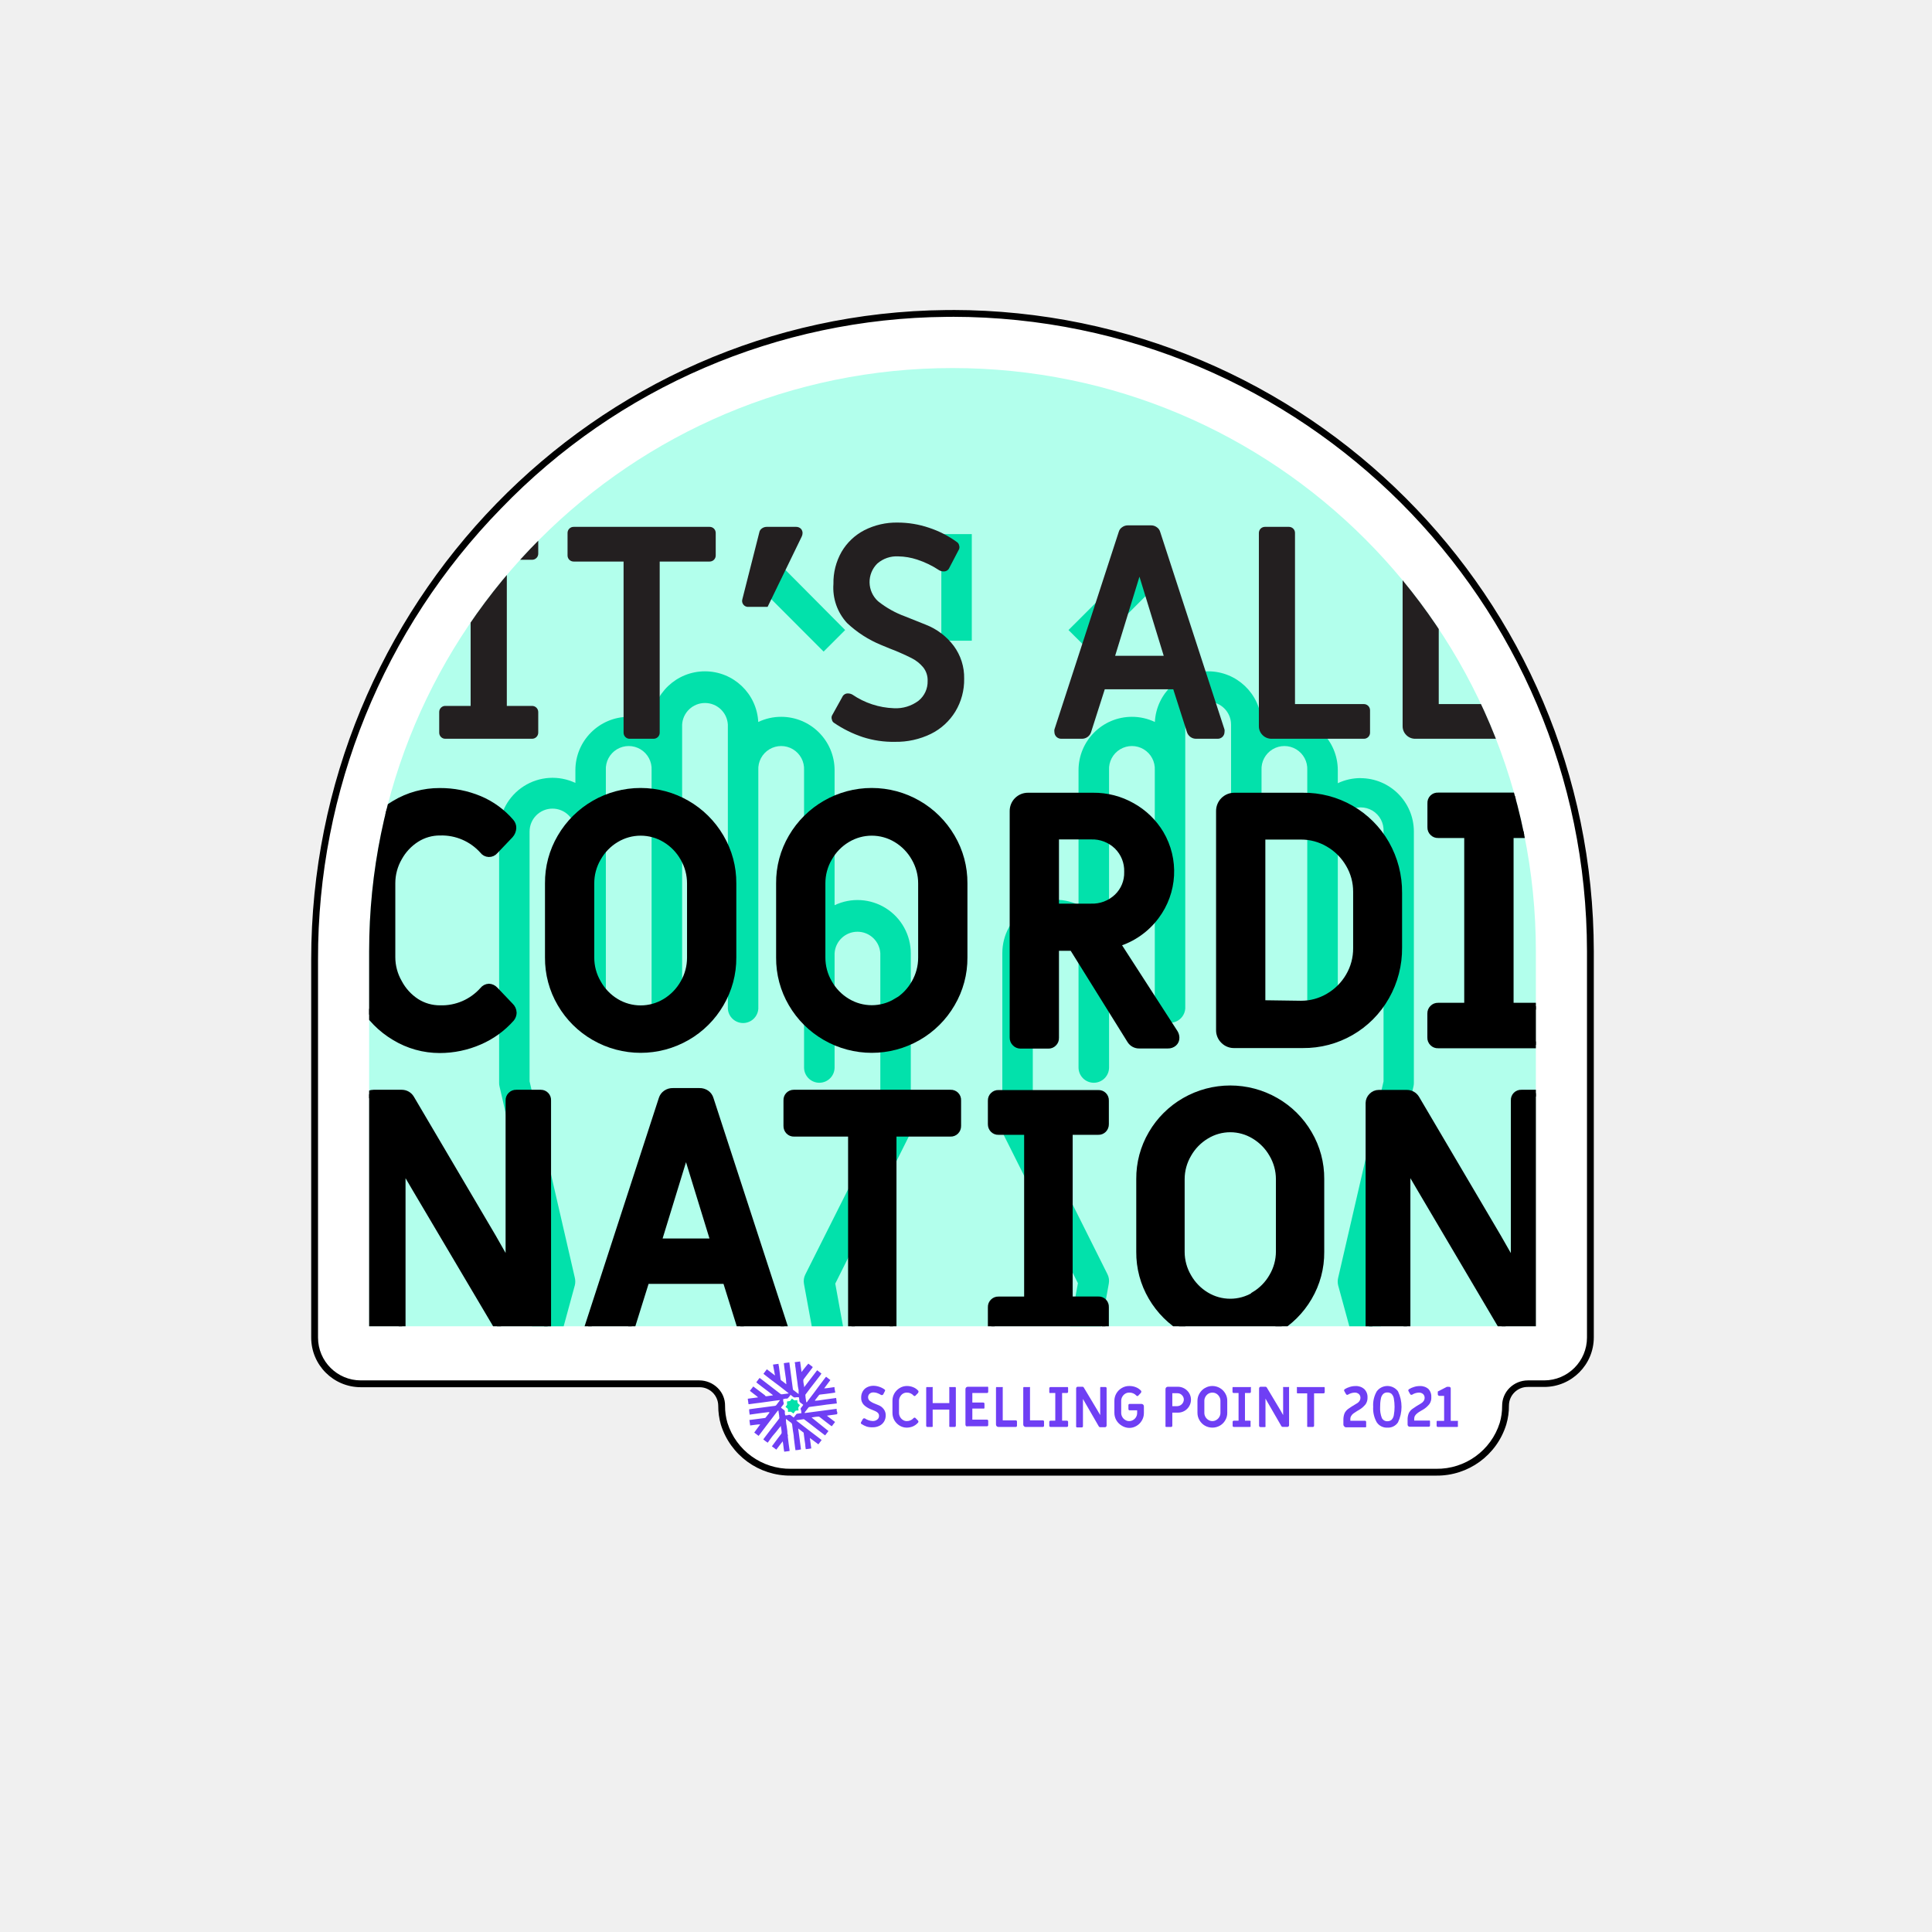
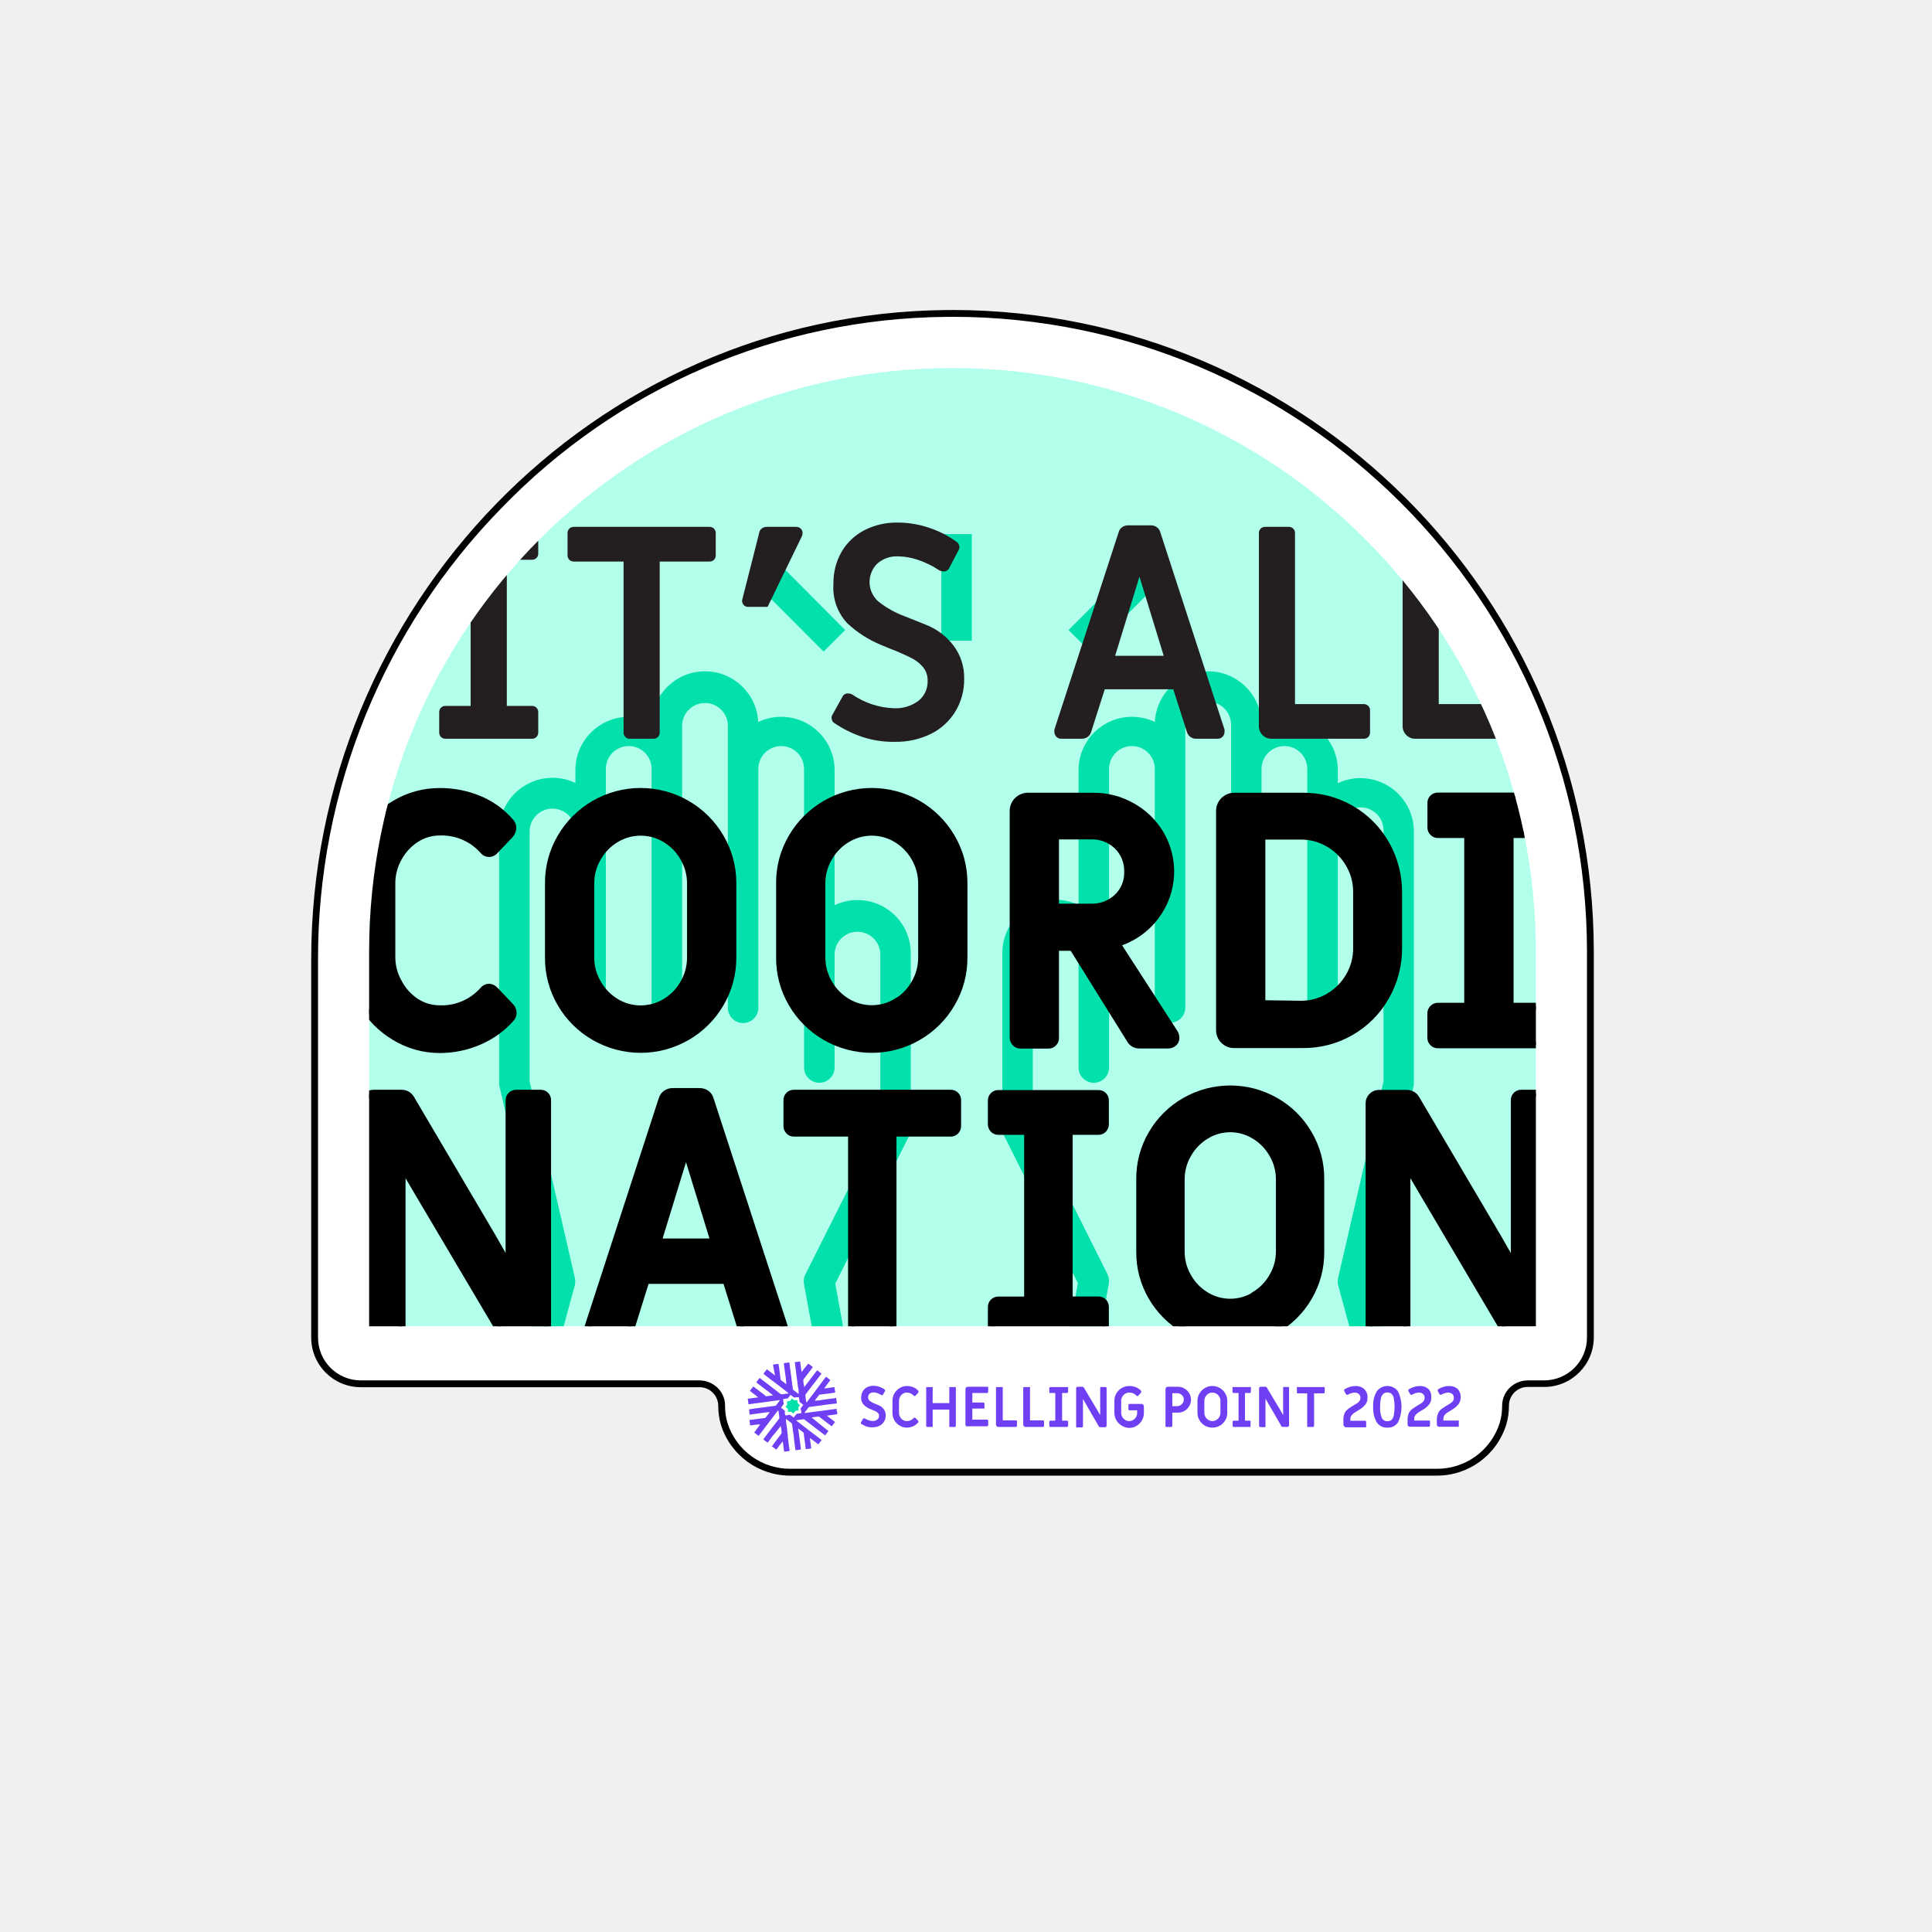
<svg xmlns="http://www.w3.org/2000/svg" viewBox="0 0 283.46 283.46">
  <defs>
    <style>.cls-1{fill:none;}.cls-2{fill:#fff;}.cls-3{fill:#6f3ff4;}.cls-4{fill:#02e1ab;}.cls-5{fill:#b2ffec;}.cls-6{clip-path:url(#clip-path);}.cls-7{fill:#231f20;}.cls-8{stroke:#000;stroke-miterlimit:10;}</style>
    <clipPath id="clip-path">
      <path class="cls-1" d="M139.75,54h0a85.59,85.59,0,0,1,85.59,85.59v55a0,0,0,0,1,0,0H54.16a0,0,0,0,1,0,0v-55A85.59,85.59,0,0,1,139.75,54Z" />
    </clipPath>
  </defs>
  <g id="profile">
    <path class="cls-2" d="M116.06,216a10.15,10.15,0,0,1-9.81-7.1,9.29,9.29,0,0,1-.37-2.66A3.16,3.16,0,0,0,105,204a3.35,3.35,0,0,0-2.35-1H52.94a6.79,6.79,0,0,1-6.78-6.78V140.77C46.16,89,87.73,46.48,138.82,46h.93a93.7,93.7,0,0,1,93.59,93.59v56.68a6.79,6.79,0,0,1-6.78,6.78h-2.4a3.31,3.31,0,0,0-2.34,1,3.13,3.13,0,0,0-.93,2.24,9.29,9.29,0,0,1-.37,2.66,10.14,10.14,0,0,1-9.8,7.1Z" />
    <path d="M139.75,46.48a93.2,93.2,0,0,1,93.09,93.09v56.68a6.29,6.29,0,0,1-6.28,6.28h-2.4a3.84,3.84,0,0,0-2.7,1.12,3.68,3.68,0,0,0-1.07,2.6,8.64,8.64,0,0,1-.35,2.51,9.64,9.64,0,0,1-9.32,6.74H116.06a9.64,9.64,0,0,1-9.33-6.74,8.64,8.64,0,0,1-.35-2.51,3.6,3.6,0,0,0-1.07-2.6,3.84,3.84,0,0,0-2.7-1.12H52.94a6.28,6.28,0,0,1-6.28-6.28V140.77A94.4,94.4,0,0,1,73.53,74.59a91.81,91.81,0,0,1,65.3-28.1h.92m0-1h-.93C87,46,45.66,89,45.66,140.77v55.48a7.28,7.28,0,0,0,7.28,7.28h49.67a2.74,2.74,0,0,1,2.77,2.71,9.9,9.9,0,0,0,.39,2.8,10.64,10.64,0,0,0,10.29,7.46h94.66A10.63,10.63,0,0,0,221,209a9.55,9.55,0,0,0,.39-2.8,2.74,2.74,0,0,1,2.77-2.71h2.4a7.28,7.28,0,0,0,7.28-7.28V139.57a94.21,94.21,0,0,0-94.09-94.09Z" />
    <path class="cls-3" d="M127.17,209.31a3.52,3.52,0,0,1-.8-.4.12.12,0,0,1-.06-.09.21.21,0,0,1,0-.11l.29-.52a.17.17,0,0,1,.16-.09l.12,0a2.19,2.19,0,0,0,1.15.39,1,1,0,0,0,.69-.22.65.65,0,0,0,.25-.54.6.6,0,0,0-.12-.38,1,1,0,0,0-.33-.26c-.14-.07-.34-.16-.6-.26l-.24-.1a3,3,0,0,1-.94-.61,1.44,1.44,0,0,1-.39-1.09,1.76,1.76,0,0,1,.23-.89,1.52,1.52,0,0,1,.63-.6,2,2,0,0,1,.93-.22,2.65,2.65,0,0,1,.87.15,2.62,2.62,0,0,1,.78.4.1.1,0,0,1,.06.08.16.16,0,0,1,0,.12l-.27.52a.17.17,0,0,1-.16.09l-.12,0a2.91,2.91,0,0,0-.62-.3,1.78,1.78,0,0,0-.52-.09.82.82,0,0,0-.59.21.71.71,0,0,0,0,1,2.7,2.7,0,0,0,.75.43,6,6,0,0,1,.56.23,1.73,1.73,0,0,1,.78.59,1.42,1.42,0,0,1,.29.91,1.74,1.74,0,0,1-.24.91,1.63,1.63,0,0,1-.68.62,2.18,2.18,0,0,1-1,.22A2.7,2.7,0,0,1,127.17,209.31Z" />
    <path class="cls-3" d="M132,209.17a2.27,2.27,0,0,1-.78-.79,2.16,2.16,0,0,1-.28-1.09v-1.76a2.13,2.13,0,0,1,.28-1.09,2.27,2.27,0,0,1,.78-.79,2,2,0,0,1,1.07-.3,2.43,2.43,0,0,1,.94.19,1.89,1.89,0,0,1,.74.54.19.19,0,0,1,0,.14.25.25,0,0,1-.06.16l-.37.38a.16.16,0,0,1-.13.07.26.26,0,0,1-.15-.07,1.27,1.27,0,0,0-1-.44,1.07,1.07,0,0,0-.57.16,1.19,1.19,0,0,0-.41.45,1.17,1.17,0,0,0-.16.6v1.76a1.17,1.17,0,0,0,.16.6,1.16,1.16,0,0,0,.41.44,1,1,0,0,0,.57.17,1.3,1.3,0,0,0,1-.44.19.19,0,0,1,.14-.07.2.2,0,0,1,.14.06l.37.38a.22.22,0,0,1,0,.3,2.15,2.15,0,0,1-.75.55,2.42,2.42,0,0,1-.94.18A2,2,0,0,1,132,209.17Z" />
    <path class="cls-3" d="M135.94,209.31a.15.15,0,0,1-.05-.13v-5.55a.15.15,0,0,1,.05-.12.17.17,0,0,1,.12,0h.66a.17.17,0,0,1,.12,0,.15.15,0,0,1,0,.12v2.23h2.44v-2.23a.18.18,0,0,1,0-.12.21.21,0,0,1,.13,0h.66a.17.17,0,0,1,.12,0,.18.18,0,0,1,.05.12v5.55a.19.19,0,0,1-.05.13.17.17,0,0,1-.12.05h-.66a.21.21,0,0,1-.13-.05.19.19,0,0,1,0-.13v-2.37h-2.44v2.37a.15.15,0,0,1,0,.13.17.17,0,0,1-.12.05h-.66A.17.17,0,0,1,135.94,209.31Z" />
    <path class="cls-3" d="M141.75,209.25a.32.32,0,0,1-.1-.25v-5.18a.35.35,0,0,1,.1-.26.39.39,0,0,1,.25-.1h2.82a.17.17,0,0,1,.12,0,.18.18,0,0,1,.05.12v.62a.21.21,0,0,1-.05.13.17.17,0,0,1-.12.05h-2.16v1.4h1.6a.17.17,0,0,1,.18.17v.59a.17.17,0,0,1-.05.12.21.21,0,0,1-.13,0h-1.6v1.63h2.16a.17.17,0,0,1,.12.05.18.18,0,0,1,.05.12v.62a.19.19,0,0,1-.05.13.17.17,0,0,1-.12.05H142A.36.36,0,0,1,141.75,209.25Z" />
    <path class="cls-3" d="M146.23,209.25a.32.32,0,0,1-.1-.25v-5.37a.15.15,0,0,1,.05-.12.17.17,0,0,1,.12,0H147a.17.17,0,0,1,.12,0,.15.15,0,0,1,0,.12v4.76h1.92a.17.17,0,0,1,.12.05.18.18,0,0,1,.05.12v.62a.19.19,0,0,1-.05.13.17.17,0,0,1-.12.05h-2.57A.34.34,0,0,1,146.23,209.25Z" />
    <path class="cls-3" d="M150.23,209.25a.32.32,0,0,1-.1-.25v-5.37a.15.15,0,0,1,.05-.12.17.17,0,0,1,.12,0H151a.17.17,0,0,1,.12,0,.15.15,0,0,1,0,.12v4.76H153a.19.19,0,0,1,.13.05.18.18,0,0,1,.05.12v.62a.17.17,0,0,1-.18.18h-2.56A.34.34,0,0,1,150.23,209.25Z" />
    <path class="cls-3" d="M154,209.31a.19.19,0,0,1-.05-.13v-.56a.17.17,0,0,1,.05-.13.18.18,0,0,1,.12-.05h.71v-4.06h-.71a.18.18,0,0,1-.12,0,.21.21,0,0,1-.05-.13v-.57a.17.17,0,0,1,.17-.17h2.41a.21.21,0,0,1,.13,0,.18.18,0,0,1,.05.12v.57a.17.17,0,0,1-.18.18h-.7v4.06h.7a.21.21,0,0,1,.13.05.17.17,0,0,1,.05.13v.56a.19.19,0,0,1-.05.13.21.21,0,0,1-.13.05h-2.41A.18.18,0,0,1,154,209.31Z" />
    <path class="cls-3" d="M157.89,209.31a.15.15,0,0,1,0-.13V203.7a.22.22,0,0,1,.07-.17.2.2,0,0,1,.16-.07h.68a.24.24,0,0,1,.22.13l2,3.34.4.69v-4a.15.15,0,0,1,.05-.12.17.17,0,0,1,.12,0h.6a.17.17,0,0,1,.17.17v5.49a.28.28,0,0,1-.07.17.26.26,0,0,1-.17.07h-.69a.25.25,0,0,1-.22-.13l-2-3.46-.32-.56v4a.17.17,0,0,1-.05.13.21.21,0,0,1-.13.05H158A.17.17,0,0,1,157.89,209.31Z" />
    <path class="cls-3" d="M164.58,209.17a2.22,2.22,0,0,1-.79-.79,2.17,2.17,0,0,1-.29-1.09v-1.76a2.14,2.14,0,0,1,.29-1.09,2.22,2.22,0,0,1,.79-.79,2.12,2.12,0,0,1,1.1-.3,2.57,2.57,0,0,1,1,.19,2,2,0,0,1,.76.54.24.24,0,0,1,0,.14.21.21,0,0,1-.07.16l-.36.38a.17.17,0,0,1-.13.07.21.21,0,0,1-.15-.07,1.35,1.35,0,0,0-1.05-.44,1.11,1.11,0,0,0-.59.16,1.25,1.25,0,0,0-.59,1.05v1.76a1.17,1.17,0,0,0,.16.6,1.14,1.14,0,0,0,.43.44,1,1,0,0,0,.59.17,1.18,1.18,0,0,0,1-.59,1.18,1.18,0,0,0,.16-.59v-.4h-1.11a.17.17,0,0,1-.17-.18v-.59a.17.17,0,0,1,.17-.17h1.74a.33.33,0,0,1,.25.1.34.34,0,0,1,.11.25v1a2.08,2.08,0,0,1-.3,1.09,2.14,2.14,0,0,1-.79.79,2,2,0,0,1-1.08.29A2.11,2.11,0,0,1,164.58,209.17Z" />
    <path class="cls-3" d="M171,209.31a.18.18,0,0,1,0-.13v-5.36a.35.35,0,0,1,.1-.26.37.37,0,0,1,.25-.1h1.47a1.95,1.95,0,0,1,1.66.95,1.87,1.87,0,0,1,0,1.9,1.88,1.88,0,0,1-.7.7,1.91,1.91,0,0,1-1,.25H172v1.92a.19.19,0,0,1-.05.13.17.17,0,0,1-.12.05h-.66A.21.21,0,0,1,171,209.31Zm1.74-3a1,1,0,0,0,.95-.95.91.91,0,0,0-.28-.67.89.89,0,0,0-.67-.28H172v1.9Z" />
    <path class="cls-3" d="M176.78,209.17a2.14,2.14,0,0,1-.79-.79,2.08,2.08,0,0,1-.3-1.09v-1.76a2.05,2.05,0,0,1,.3-1.09,2.14,2.14,0,0,1,.79-.79,2.17,2.17,0,0,1,2.2,0,2.14,2.14,0,0,1,.79.79,2,2,0,0,1,.29,1.09v1.76a2.07,2.07,0,0,1-.29,1.09,2.14,2.14,0,0,1-.79.79,2.23,2.23,0,0,1-2.2,0Zm1.69-.84a1.21,1.21,0,0,0,.43-.44,1.17,1.17,0,0,0,.16-.6v-1.76a1.17,1.17,0,0,0-.16-.6,1.24,1.24,0,0,0-.43-.45,1.17,1.17,0,0,0-1.18,0,1.24,1.24,0,0,0-.43.45,1.17,1.17,0,0,0-.16.6v1.76a1.17,1.17,0,0,0,.16.6,1.21,1.21,0,0,0,.43.44,1.11,1.11,0,0,0,1.18,0Z" />
    <path class="cls-3" d="M180.9,209.31a.15.15,0,0,1-.05-.13v-.56a.14.14,0,0,1,.05-.13.17.17,0,0,1,.12-.05h.7v-4.06H181a.17.17,0,0,1-.17-.18v-.57a.15.15,0,0,1,.05-.12.17.17,0,0,1,.12,0h2.41a.17.17,0,0,1,.12,0,.15.15,0,0,1,0,.12v.57a.17.17,0,0,1-.17.18h-.7v4.06h.7a.17.17,0,0,1,.12.05.14.14,0,0,1,0,.13v.56a.15.15,0,0,1,0,.13.17.17,0,0,1-.12.05H181A.17.17,0,0,1,180.9,209.31Z" />
    <path class="cls-3" d="M184.78,209.31a.19.19,0,0,1-.05-.13V203.7a.26.26,0,0,1,.07-.17.23.23,0,0,1,.17-.07h.68a.25.25,0,0,1,.22.13l2,3.34.39.69v-4a.18.18,0,0,1,0-.12.21.21,0,0,1,.13,0H189a.21.21,0,0,1,.13,0,.17.17,0,0,1,0,.12v5.49a.24.24,0,0,1-.23.24h-.69a.24.24,0,0,1-.22-.13l-2-3.46-.32-.56v4a.14.14,0,0,1,0,.13.17.17,0,0,1-.12.05h-.59A.19.19,0,0,1,184.78,209.31Z" />
    <path class="cls-3" d="M191.79,209.31a.19.19,0,0,1,0-.13v-4.75h-1.38a.19.19,0,0,1-.13-.05.21.21,0,0,1,0-.13v-.62a.18.18,0,0,1,0-.12.19.19,0,0,1,.13,0h3.77a.21.21,0,0,1,.13,0,.18.18,0,0,1,.05.12v.62a.17.17,0,0,1-.18.18h-1.38v4.75a.19.19,0,0,1-.05.13.21.21,0,0,1-.13.05h-.66A.17.17,0,0,1,191.79,209.31Z" />
    <path class="cls-3" d="M197.2,209.25a.31.31,0,0,1-.1-.24v-.66a2.63,2.63,0,0,1,.17-1,1.73,1.73,0,0,1,.54-.64c.24-.18.65-.44,1.22-.78a1.16,1.16,0,0,0,.43-.38.86.86,0,0,0,.14-.47.72.72,0,0,0-.23-.55.89.89,0,0,0-.63-.21,2.05,2.05,0,0,0-1,.32l-.11,0a.15.15,0,0,1-.14-.09l-.28-.49a.29.29,0,0,1,0-.09.16.16,0,0,1,.07-.14,2.86,2.86,0,0,1,.75-.34,2.74,2.74,0,0,1,.85-.13,1.78,1.78,0,0,1,1.29.45,1.61,1.61,0,0,1,.47,1.22,1.65,1.65,0,0,1-.28,1,3.53,3.53,0,0,1-.93.81l-.33.19a6.24,6.24,0,0,0-.54.36,1.15,1.15,0,0,0-.31.35.81.81,0,0,0-.13.47v.24h2.15a.17.17,0,0,1,.17.17v.61a.19.19,0,0,1,0,.13.17.17,0,0,1-.12.05h-2.76A.36.36,0,0,1,197.2,209.25Z" />
    <path class="cls-3" d="M202,208.69a4.1,4.1,0,0,1-.53-2.29,4,4,0,0,1,.53-2.27,1.94,1.94,0,0,1,3.11,0,5.26,5.26,0,0,1,0,4.56,1.74,1.74,0,0,1-1.55.77A1.77,1.77,0,0,1,202,208.69Zm2.17-.38a1.31,1.31,0,0,0,.33-.68,6.88,6.88,0,0,0,0-2.45,1.28,1.28,0,0,0-.33-.67.9.9,0,0,0-.62-.21.83.83,0,0,0-.61.22,1.25,1.25,0,0,0-.34.68,5.78,5.78,0,0,0-.11,1.24,3.87,3.87,0,0,0,.25,1.6.86.86,0,0,0,.82.48A.89.89,0,0,0,204.17,208.31Z" />
    <path class="cls-3" d="M206.62,209.25a.31.31,0,0,1-.1-.24v-.66a2.46,2.46,0,0,1,.17-1,1.64,1.64,0,0,1,.54-.64,13.93,13.93,0,0,1,1.22-.78,1.25,1.25,0,0,0,.43-.38.86.86,0,0,0,.14-.47.72.72,0,0,0-.23-.55.89.89,0,0,0-.63-.21,2,2,0,0,0-1,.32l-.11,0a.16.16,0,0,1-.15-.09l-.27-.49a.16.16,0,0,1,0-.09.17.17,0,0,1,.08-.14,2.86,2.86,0,0,1,.75-.34,2.7,2.7,0,0,1,.85-.13,1.78,1.78,0,0,1,1.29.45A1.61,1.61,0,0,1,210,205a1.58,1.58,0,0,1-.28,1,3.31,3.31,0,0,1-.92.81l-.33.19a4.14,4.14,0,0,0-.54.36,1.34,1.34,0,0,0-.32.35.89.89,0,0,0-.12.47v.24h2.14a.21.21,0,0,1,.13,0,.17.17,0,0,1,.05.12v.61a.19.19,0,0,1-.05.13.21.21,0,0,1-.13.05h-2.76A.34.34,0,0,1,206.62,209.25Z" />
-     <path class="cls-3" d="M210.83,209.31a.19.19,0,0,1-.05-.13v-.58a.21.21,0,0,1,.05-.13.16.16,0,0,1,.12,0h.93v-3.67h-.69a.24.24,0,0,1-.24-.24v-.4l1.34-.69h.32a.22.22,0,0,1,.17.07.21.21,0,0,1,.07.17v4.76h.93a.16.16,0,0,1,.12,0,.17.17,0,0,1,0,.13v.58a.15.15,0,0,1,0,.13.17.17,0,0,1-.12.05H211A.17.17,0,0,1,210.83,209.31Z" />
+     <path class="cls-3" d="M210.92,209.25a.32.32,0,0,1-.11-.24v-.66a2.44,2.44,0,0,1,.18-1,1.62,1.62,0,0,1,.53-.64c.24-.18.65-.44,1.22-.78a1.29,1.29,0,0,0,.44-.38.85.85,0,0,0,.13-.47.68.68,0,0,0-.23-.55.89.89,0,0,0-.63-.21,2.05,2.05,0,0,0-1,.32l-.1,0a.16.16,0,0,1-.15-.09l-.27-.49a.16.16,0,0,1,0-.09.19.19,0,0,1,.07-.14,2.86,2.86,0,0,1,.75-.34,2.74,2.74,0,0,1,.85-.13,1.78,1.78,0,0,1,1.29.45A1.8,1.8,0,0,1,214,206a3.47,3.47,0,0,1-.92.81l-.33.19a5.29,5.29,0,0,0-.55.36,1.3,1.3,0,0,0-.31.35.89.89,0,0,0-.12.47v.24h2.14a.17.17,0,0,1,.12,0,.13.13,0,0,1,0,.12v.61a.15.15,0,0,1,0,.13.17.17,0,0,1-.12.05h-2.76A.33.33,0,0,1,210.92,209.25Z" />
    <path class="cls-3" d="M113.41,200.21l.81-.11q0,.19.06.36l.12.92.12.91a.33.33,0,0,0,.16.28,5.93,5.93,0,0,1,.56.43l.13.09a11,11,0,0,0-.17-1.54c-.08-.51-.13-1-.2-1.55l.81-.11.53,4,.83.64,0,0,0-.28a1.85,1.85,0,0,0,0-.23s0,0,0-.07a8.22,8.22,0,0,1-.17-1.09l-.15-1.1-.09-.73c0-.19-.06-.38-.08-.58s0-.33-.07-.5a.34.34,0,0,1,0-.09l.78-.11.21,1.55c.33-.41.62-.82,1-1.23l.62.47a.24.24,0,0,1,0,.1c-.35.47-.71.93-1.07,1.4l-.23.31a.28.28,0,0,0-.06.22c0,.27.08.55.12.82a.56.56,0,0,0,0,.15l1.91-2.5.63.48-.15.23c-.26.34-.52.67-.77,1l-.73.94-.7.93a.22.22,0,0,0,0,.13c0,.33.09.65.13,1,.13,0,.17-.16.24-.24s.23-.31.35-.46l.46-.6c.24-.33.49-.65.74-1l.75-1,.31-.4.06-.05.62.48c-.28.41-.61.79-.91,1.22a6.1,6.1,0,0,0,.76-.08l.75-.11c0,.27.09.53.12.8l-.41.07-.9.12-.92.11a.22.22,0,0,0-.17.09l-.58.75a.1.1,0,0,1,0,.06c.53,0,1-.13,1.56-.19l1.55-.21.1.8L122,206l-.71.08-.75.11-.85.11-.89.12a.23.23,0,0,0-.19.1l-.54.7,0,.1,4.68-.62c0,.16,0,.3.07.44s0,.22,0,.35c-.51.1-1,.12-1.5.22v0l1.2.92-.48.63-.21-.14-.76-.58-.77-.6a.32.32,0,0,0-.31-.09c-.28,0-.57.07-.85.11l-.08,0c.41.35.83.65,1.24,1l1.25,1-.49.64-.38-.29-.84-.64-1.12-.87-.74-.56a.22.22,0,0,0-.19,0l-.51.07-.44.06,0,.06,1.11.86.9.69,1,.76.7.54-.48.63c-.42-.3-.81-.62-1.25-.93l.21,1.53c-.27.05-.53.08-.81.11l-.06-.41c0-.3-.07-.6-.11-.9s-.09-.64-.13-1a.14.14,0,0,0,0-.1l-.81-.63,0,0,.41,3.07a3.24,3.24,0,0,1-.81.12l-.06-.41-.09-.7-.09-.74c0-.35-.1-.71-.14-1.06s-.07-.53-.1-.79a.45.45,0,0,0-.2-.36c-.21-.14-.41-.3-.61-.46l-.09-.09a1.06,1.06,0,0,0,0,.4c0,.25.06.49.1.74l.09.68c0,.18,0,.36.06.53s0,.16,0,.23l.12,1c.05.34.1.68.14,1,0,.05,0,.09,0,.15l-.78.1c-.1-.49-.12-1-.22-1.52-.18.21-.32.41-.48.61l-.46.61-.65-.49c.06-.07.1-.13.15-.2l.74-1c.15-.21.31-.41.47-.61a.3.3,0,0,0,.07-.24c0-.27-.07-.55-.11-.82l0-.13c-.35.41-.64.83-1,1.23s-.61.81-.93,1.24a6.42,6.42,0,0,1-.65-.48l.16-.23,1.08-1.42.93-1.2c.06-.08.11-.16.17-.23a.22.22,0,0,0,0-.19c0-.31-.09-.63-.13-1a1.06,1.06,0,0,0-.25.27c-.26.34-.5.67-.76,1l-.93,1.22-.71.94c-.07.1-.16.2-.25.32l-.64-.49c.29-.41.6-.79.88-1.2-.5,0-1,.12-1.48.16l-.11-.81.09,0,.85-.11.76-.1.61-.08.07-.05.55-.71,0-.09a1.33,1.33,0,0,0-.2,0l-1.18.15-1.06.15-.57.08H110a4.17,4.17,0,0,1-.09-.8l.34-.05.87-.12.71-.09c.45-.06.89-.13,1.34-.18l.5-.06a.31.31,0,0,0,.23-.12c.17-.24.36-.48.54-.72v0h-.11l-.71.09-1,.14-1.09.15-.72.09-.89.12h-.1l-.11-.8,1.52-.2a6,6,0,0,0-.6-.48l-.61-.48.5-.64.53.4,1.19.9,0,.05a.3.3,0,0,0,.27.08l.84-.12.06,0a.31.31,0,0,0-.07-.09l-.81-.62c-.24-.18-.46-.36-.7-.53l-.69-.53-.18-.15.47-.63.11.05,1.2.92.87.67.9.69a.28.28,0,0,0,.22.06l1-.13c-.12-.1-.22-.19-.32-.26l-1-.78-1.33-1-1-.78c-.07-.05-.08-.07,0-.15l.43-.57,1.2.91h0Zm1.49,5.07c0,.19,0,.36.08.52a.37.37,0,0,1-.08.32.88.88,0,0,0-.12.15c-.06.09-.17.16-.18.28a5.32,5.32,0,0,0,.47.36.19.19,0,0,1,.08.15l0,.28.06.32c.17,0,.33,0,.48-.07a.4.4,0,0,1,.38.1l.38.29.37-.47a.16.16,0,0,1,.15-.09l.42-.06.18,0c0-.19,0-.37-.08-.55a.26.26,0,0,1,0-.21c.11-.12.2-.26.3-.39l.06-.1c-.13-.1-.24-.2-.36-.28a.41.41,0,0,1-.22-.36s0-.07,0-.1l-.06-.37-.35,0c-.33.06-.33.06-.55-.1l-.06-.05-.3-.23s0,0,0,.07-.19.25-.29.38a.24.24,0,0,1-.2.13l-.18,0Z" />
    <path class="cls-4" d="M116.41,207.38a1.52,1.52,0,0,1-.23-.16.33.33,0,0,0-.34-.08l-.23,0a1,1,0,0,1,0-.15.64.64,0,0,1,0-.2.2.2,0,0,0-.1-.16,2.39,2.39,0,0,1-.26-.21l.22-.3a.22.22,0,0,0,0-.18,2.69,2.69,0,0,1,0-.32l.45-.07.26-.35a1.91,1.91,0,0,1,.21.15.33.33,0,0,0,.35.09l.25,0a1.28,1.28,0,0,1,0,.17.48.48,0,0,0,.25.44.91.91,0,0,1,.13.1,1.21,1.21,0,0,1-.15.22.32.32,0,0,0-.07.35,1.4,1.4,0,0,1,0,.23,1.18,1.18,0,0,1-.25,0,.31.31,0,0,0-.28.14A1.66,1.66,0,0,1,116.41,207.38Z" />
  </g>
  <g id="background">
    <path class="cls-5" d="M139.75,54h0a85.59,85.59,0,0,1,85.59,85.59v55a0,0,0,0,1,0,0H54.16a0,0,0,0,1,0,0v-55A85.59,85.59,0,0,1,139.75,54Z" />
    <g class="cls-6">
      <path class="cls-4" d="M79.87,187.94,73.31,212l4.32,1.18,6.71-24.61a2.36,2.36,0,0,0,0-1.09L77.7,158.65V122a3.36,3.36,0,0,1,6.72,0v25.72a2.24,2.24,0,1,0,4.47,0V113a3.36,3.36,0,1,1,6.71,0v34.67a2.24,2.24,0,1,0,4.48,0V106.32a3.36,3.36,0,0,1,6.71,0v41.39a2.24,2.24,0,1,0,4.47,0V113a3.36,3.36,0,1,1,6.71,0v43.62a2.24,2.24,0,0,0,4.48,0V139.88a3.36,3.36,0,0,1,6.71,0v25.2l-11,21.9a2.18,2.18,0,0,0-.2,1.4L122.48,213l4.4-.8-4.33-23.87,10.85-21.71a2.29,2.29,0,0,0,.23-1V139.88a7.82,7.82,0,0,0-11.18-7.07V113a7.84,7.84,0,0,0-7.83-7.83,7.75,7.75,0,0,0-3.37.76,7.83,7.83,0,0,0-15.64,0,7.74,7.74,0,0,0-3.36-.76A7.84,7.84,0,0,0,84.42,113v1.87A7.84,7.84,0,0,0,73.23,122V158.9a2.07,2.07,0,0,0,.06.5Z" />
      <path class="cls-4" d="M199.63,114.16a7.8,7.8,0,0,0-3.35.75V113a7.84,7.84,0,0,0-7.83-7.83,7.75,7.75,0,0,0-3.37.76,7.83,7.83,0,0,0-15.64,0,7.75,7.75,0,0,0-3.37-.76,7.84,7.84,0,0,0-7.83,7.83v19.77a7.82,7.82,0,0,0-11.18,7.07v25.73a2.29,2.29,0,0,0,.23,1l10.86,21.7-4.34,23.88,4.4.8,4.47-24.61a2.18,2.18,0,0,0-.2-1.4l-10.95-21.9v-25.2a3.36,3.36,0,0,1,6.71,0v16.78a2.24,2.24,0,0,0,4.48,0V113a3.36,3.36,0,1,1,6.71,0v34.67a2.24,2.24,0,1,0,4.47,0V106.32a3.36,3.36,0,0,1,6.72,0v41.39a2.24,2.24,0,1,0,4.47,0V113a3.36,3.36,0,1,1,6.71,0v34.67a2.24,2.24,0,1,0,4.48,0V122a3.36,3.36,0,1,1,6.71,0v36.66l-6.66,28.83a2.36,2.36,0,0,0,0,1.09l6.72,24.61,4.31-1.18-6.56-24.06,6.58-28.54a2.07,2.07,0,0,0,.06-.5V122a7.84,7.84,0,0,0-7.83-7.83Z" />
      <path class="cls-4" d="M138.11,78.36h4.47V94h-4.47Z" />
      <path class="cls-4" d="M109.79,84.53,113,81.37,124,92.44l-3.16,3.16Z" />
      <path class="cls-4" d="M156.77,92.44l11.08-11.07L171,84.53,159.94,95.6Z" />
    </g>
  </g>
  <g id="words">
    <g class="cls-6">
      <path class="cls-7" d="M64.7,108.13a.89.89,0,0,1-.26-.65v-3a.89.89,0,0,1,.26-.65.87.87,0,0,1,.65-.26h3.7V82.13h-3.7a.91.91,0,0,1-.65-.26.89.89,0,0,1-.26-.65v-3a.89.89,0,0,1,.91-.92h12.7a.91.91,0,0,1,.92.92v3a.86.86,0,0,1-.27.65.89.89,0,0,1-.65.26H74.36v21.44h3.69a.9.9,0,0,1,.92.91v3a.9.9,0,0,1-.92.91H65.35A.87.87,0,0,1,64.7,108.13Z" />
      <path class="cls-7" d="M91.75,108.13a.89.89,0,0,1-.26-.65V82.39H84.18a.91.91,0,0,1-.65-.26.89.89,0,0,1-.26-.65V78.22a.89.89,0,0,1,.91-.92H104.1a.89.89,0,0,1,.65.26.91.91,0,0,1,.26.66v3.26a.89.89,0,0,1-.91.91H96.79v25.09a.89.89,0,0,1-.91.91H92.4A.85.85,0,0,1,91.75,108.13Z" />
      <path class="cls-7" d="M109.06,88.7a.86.86,0,0,1-.14-.79l2.48-9.78a.89.89,0,0,1,.37-.59,1.2,1.2,0,0,1,.72-.24h4.3a1,1,0,0,1,.7.26.91.91,0,0,1,.26.66,1.14,1.14,0,0,1-.13.52l-5,10.3h-2.79A.86.86,0,0,1,109.06,88.7Z" />
      <path class="cls-7" d="M126.6,108.15a16.94,16.94,0,0,1-4.24-2.1.68.68,0,0,1-.3-.46.79.79,0,0,1,0-.59l1.52-2.74a.87.87,0,0,1,.83-.52,1.34,1.34,0,0,1,.65.17,11.54,11.54,0,0,0,6.09,2,5.5,5.5,0,0,0,3.63-1.11,3.59,3.59,0,0,0,1.32-2.89,3,3,0,0,0-.65-2,5.3,5.3,0,0,0-1.74-1.37,34.48,34.48,0,0,0-3.17-1.39l-1.26-.52a16.33,16.33,0,0,1-5-3.22,7.63,7.63,0,0,1-2-5.74,9.12,9.12,0,0,1,1.19-4.7,8.27,8.27,0,0,1,3.33-3.17,10.37,10.37,0,0,1,4.91-1.13,14.34,14.34,0,0,1,4.59.76,14.79,14.79,0,0,1,4.11,2.11.69.69,0,0,1,.3.45.79.79,0,0,1,0,.59l-1.43,2.74a.87.87,0,0,1-.83.52,1.34,1.34,0,0,1-.65-.17,13.3,13.3,0,0,0-3.24-1.57,9.38,9.38,0,0,0-2.76-.47,4.31,4.31,0,0,0-3.09,1.06,3.81,3.81,0,0,0,.11,5.52,14.08,14.08,0,0,0,4,2.24q.39.14,3,1.2a9.39,9.39,0,0,1,4.11,3.11,7.81,7.81,0,0,1,1.53,4.82,9,9,0,0,1-1.29,4.81,8.74,8.74,0,0,1-3.58,3.28,11.59,11.59,0,0,1-5.31,1.17A14.49,14.49,0,0,1,126.6,108.15Z" />
      <path class="cls-7" d="M155,108.11a1,1,0,0,1-.3-.72,1.16,1.16,0,0,1,0-.35l9.44-29a1.2,1.2,0,0,1,.5-.69,1.38,1.38,0,0,1,.84-.27h3.4a1.38,1.38,0,0,1,.84.27,1.2,1.2,0,0,1,.5.69l9.44,29a1.16,1.16,0,0,1,0,.35,1,1,0,0,1-.3.72,1,1,0,0,1-.74.28h-3.13a1.36,1.36,0,0,1-.85-.28,1.39,1.39,0,0,1-.5-.72l-2-6.26H162.09l-2,6.26a1.4,1.4,0,0,1-1.35,1h-3A1,1,0,0,1,155,108.11Zm15.74-11.89-3.56-11.61-3.57,11.61Z" />
      <path class="cls-7" d="M185.24,107.85a1.82,1.82,0,0,1-.54-1.33V78.21a.91.91,0,0,1,.26-.65.89.89,0,0,1,.65-.26h3.48a.89.89,0,0,1,.65.26.87.87,0,0,1,.26.65V103.3h10.09a.91.91,0,0,1,.92.92v3.26a.89.89,0,0,1-.92.91H186.57A1.83,1.83,0,0,1,185.24,107.85Z" />
      <path class="cls-7" d="M206.33,107.85a1.82,1.82,0,0,1-.54-1.33V78.21a.91.91,0,0,1,.26-.65.89.89,0,0,1,.65-.26h3.48a.89.89,0,0,1,.65.26.87.87,0,0,1,.26.65V103.3h10.09a.9.9,0,0,1,.91.92v3.26a.89.89,0,0,1-.91.91H207.66A1.82,1.82,0,0,1,206.33,107.85Z" />
      <path class="cls-8" d="M57.91,152.15a13.48,13.48,0,0,1-4.82-4.9,13.21,13.21,0,0,1-1.79-6.77V129.61a13.18,13.18,0,0,1,1.79-6.77,13.4,13.4,0,0,1,4.82-4.9,12.69,12.69,0,0,1,6.62-1.82,14.89,14.89,0,0,1,5.82,1.15,12.34,12.34,0,0,1,4.59,3.35,1.27,1.27,0,0,1,.31.87,1.65,1.65,0,0,1-.41,1l-2.24,2.35a1.1,1.1,0,0,1-1.74-.06,8.11,8.11,0,0,0-6.28-2.7,6.41,6.41,0,0,0-3.5,1,7.62,7.62,0,0,0-2.58,2.76,7.5,7.5,0,0,0-1,3.73v10.87a7.5,7.5,0,0,0,1,3.73A7.62,7.62,0,0,0,61.08,147a6.41,6.41,0,0,0,3.5,1,8.09,8.09,0,0,0,6.28-2.71,1.18,1.18,0,0,1,.87-.46,1.26,1.26,0,0,1,.87.41l2.24,2.35a1.41,1.41,0,0,1,.46,1,1.36,1.36,0,0,1-.3.82,13.18,13.18,0,0,1-4.65,3.37A14.55,14.55,0,0,1,64.53,154,12.69,12.69,0,0,1,57.91,152.15Z" />
      <path class="cls-8" d="M87.2,152.15a13.47,13.47,0,0,1-4.93-4.9,13.13,13.13,0,0,1-1.81-6.77V129.61a13.1,13.1,0,0,1,1.81-6.77,13.57,13.57,0,0,1,23.44,0,13.11,13.11,0,0,1,1.82,6.77v10.87a13.14,13.14,0,0,1-1.82,6.77,13.44,13.44,0,0,1-4.92,4.9,13.59,13.59,0,0,1-13.59,0ZM97.62,147a7.55,7.55,0,0,0,2.68-2.76,7.42,7.42,0,0,0,1-3.73V129.61a7.42,7.42,0,0,0-1-3.73,7.55,7.55,0,0,0-2.68-2.76,7,7,0,0,0-7.25,0,7.47,7.47,0,0,0-2.68,2.76,7.32,7.32,0,0,0-1,3.73v10.87a7.32,7.32,0,0,0,1,3.73A7.47,7.47,0,0,0,90.37,147a7,7,0,0,0,7.25,0Z" />
      <path class="cls-8" d="M121.11,152.15a13.47,13.47,0,0,1-4.93-4.9,13.13,13.13,0,0,1-1.81-6.77V129.61a13.1,13.1,0,0,1,1.81-6.77,13.57,13.57,0,0,1,23.44,0,13.11,13.11,0,0,1,1.82,6.77v10.87a13.14,13.14,0,0,1-1.82,6.77,13.44,13.44,0,0,1-4.92,4.9,13.59,13.59,0,0,1-13.59,0ZM131.53,147a7.55,7.55,0,0,0,2.68-2.76,7.42,7.42,0,0,0,1-3.73V129.61a7.42,7.42,0,0,0-1-3.73,7.55,7.55,0,0,0-2.68-2.76,7,7,0,0,0-7.25,0,7.47,7.47,0,0,0-2.68,2.76,7.32,7.32,0,0,0-1,3.73v10.87a7.32,7.32,0,0,0,1,3.73,7.47,7.47,0,0,0,2.68,2.76,7,7,0,0,0,7.25,0Z" />
      <path class="cls-8" d="M148.94,153a1.06,1.06,0,0,1-.3-.77V119a2.17,2.17,0,0,1,2.19-2.19h9.55a11.32,11.32,0,0,1,5.72,1.48,11.2,11.2,0,0,1,4.14,4,10.91,10.91,0,0,1-.66,12.13,11.11,11.11,0,0,1-5.72,4l8.47,13.12a1.42,1.42,0,0,1,.21.72,1,1,0,0,1-.33.77,1.24,1.24,0,0,1-.85.3h-4.18a1.49,1.49,0,0,1-1.33-.71L157.37,139h-2.5v13.28a1,1,0,0,1-.31.77,1,1,0,0,1-.77.3h-4.08A1.06,1.06,0,0,1,148.94,153Zm11.14-19.92a5.31,5.31,0,0,0,3.85-1.46,4.9,4.9,0,0,0,1.51-3.7,5.06,5.06,0,0,0-1.51-3.78,5.25,5.25,0,0,0-3.85-1.48h-5.21v10.42Z" />
      <path class="cls-8" d="M179.56,152.66a2.08,2.08,0,0,1-.64-1.55V119a2.17,2.17,0,0,1,2.2-2.19h10a13.87,13.87,0,0,1,12.23,7,14.32,14.32,0,0,1,1.86,7.21v8a14.25,14.25,0,0,1-1.86,7.2,13.85,13.85,0,0,1-12.23,7.05h-10A2.09,2.09,0,0,1,179.56,152.66Zm11.31-5.33a7.88,7.88,0,0,0,4.06-1.1,8.23,8.23,0,0,0,3-3,8,8,0,0,0,1.1-4.11v-8.28a7.91,7.91,0,0,0-1.1-4.06,8.23,8.23,0,0,0-3-3,7.88,7.88,0,0,0-4.06-1.1h-5.72v24.57Z" />
      <path class="cls-8" d="M210.23,153a1,1,0,0,1-.31-.77V148.7a1,1,0,0,1,.31-.76,1,1,0,0,1,.76-.31h4.34V122.45H211a1,1,0,0,1-.76-.3,1,1,0,0,1-.31-.77v-3.52a1,1,0,0,1,1.07-1.07h14.92a1,1,0,0,1,1.07,1.07v3.52a1,1,0,0,1-.31.77,1,1,0,0,1-.76.3h-4.35v25.18h4.35a1,1,0,0,1,.76.31,1,1,0,0,1,.31.76v3.53a1,1,0,0,1-1.07,1.07H211A1,1,0,0,1,210.23,153Z" />
      <path class="cls-8" d="M53.66,196a1,1,0,0,1-.3-.75V161.84a1.45,1.45,0,0,1,1.45-1.45h4.12a1.56,1.56,0,0,1,1.35.75l12,20.36,2.4,4.22V161.44a1,1,0,0,1,.31-.75,1,1,0,0,1,.75-.3h3.61a1,1,0,0,1,1,1.05V194.8A1.45,1.45,0,0,1,79,196.25H74.82a1.55,1.55,0,0,1-1.35-.75L61,174.43l-2-3.41V195.2a1,1,0,0,1-.31.77,1,1,0,0,1-.75.28H54.41A1,1,0,0,1,53.66,196Z" />
      <path class="cls-8" d="M86.61,195.92a1.07,1.07,0,0,1-.35-.82,1.4,1.4,0,0,1,0-.4l10.88-33.46a1.51,1.51,0,0,1,.58-.8,1.65,1.65,0,0,1,1-.3h3.91a1.67,1.67,0,0,1,1,.3,1.49,1.49,0,0,1,.57.8L115.1,194.7a1.4,1.4,0,0,1,.05.4,1.07,1.07,0,0,1-.35.82,1.22,1.22,0,0,1-.86.33h-3.61a1.64,1.64,0,0,1-1.55-1.15l-2.26-7.23H94.79l-2.26,7.23A1.64,1.64,0,0,1,91,196.25H87.46A1.19,1.19,0,0,1,86.61,195.92Zm18.16-13.71-4.12-13.4-4.11,13.4Z" />
      <path class="cls-8" d="M125.23,196a1,1,0,0,1-.3-.75V166.26H116.5a1,1,0,0,1-.75-.3,1.06,1.06,0,0,1-.3-.76v-3.76a1,1,0,0,1,1-1.05h23a1,1,0,0,1,1.06,1.05v3.76a1.06,1.06,0,0,1-.3.76,1,1,0,0,1-.76.3h-8.42V195.2a1,1,0,0,1-1.05,1.05h-4A1,1,0,0,1,125.23,196Z" />
      <path class="cls-8" d="M145.74,196a1,1,0,0,1-.3-.75v-3.46a1,1,0,0,1,.3-.76,1,1,0,0,1,.76-.3h4.26V166H146.5a1,1,0,0,1-.76-.3,1.06,1.06,0,0,1-.3-.76v-3.46a1,1,0,0,1,.3-.75,1,1,0,0,1,.76-.3h14.64a1,1,0,0,1,1.05,1.05v3.46a1.06,1.06,0,0,1-.3.76,1,1,0,0,1-.75.3h-4.26v24.72h4.26a1,1,0,0,1,1.05,1.06v3.46a1,1,0,0,1-1.05,1.05H146.5A1,1,0,0,1,145.74,196Z" />
      <path class="cls-8" d="M173.83,195.12a13.29,13.29,0,0,1-4.84-4.81,12.89,12.89,0,0,1-1.78-6.65V173a12.89,12.89,0,0,1,1.78-6.65,13.21,13.21,0,0,1,4.84-4.81,13.39,13.39,0,0,1,13.34,0,13.14,13.14,0,0,1,4.84,4.81,12.89,12.89,0,0,1,1.78,6.65v10.68a12.89,12.89,0,0,1-1.78,6.65,13.21,13.21,0,0,1-4.84,4.81,13.39,13.39,0,0,1-13.34,0ZM184.06,190a7.46,7.46,0,0,0,2.64-2.71,7.24,7.24,0,0,0,1-3.66V173a7.21,7.21,0,0,0-1-3.66,7.46,7.46,0,0,0-2.64-2.71,6.78,6.78,0,0,0-7.12,0,7.43,7.43,0,0,0-2.63,2.71,7.22,7.22,0,0,0-1,3.66v10.68a7.25,7.25,0,0,0,1,3.66,7.43,7.43,0,0,0,2.63,2.71,6.84,6.84,0,0,0,7.12,0Z" />
      <path class="cls-8" d="M201.17,196a1,1,0,0,1-.31-.75V161.84a1.4,1.4,0,0,1,.43-1,1.38,1.38,0,0,1,1-.43h4.11a1.57,1.57,0,0,1,1.36.75l12,20.36,2.41,4.22V161.44a1,1,0,0,1,1.05-1.05h3.62a1,1,0,0,1,1,1.05V194.8a1.47,1.47,0,0,1-1.46,1.45h-4.16a1.54,1.54,0,0,1-1.35-.75l-12.44-21.07-2-3.41V195.2a1,1,0,0,1-.3.77,1,1,0,0,1-.75.28h-3.61A1,1,0,0,1,201.17,196Z" />
    </g>
  </g>
</svg>
